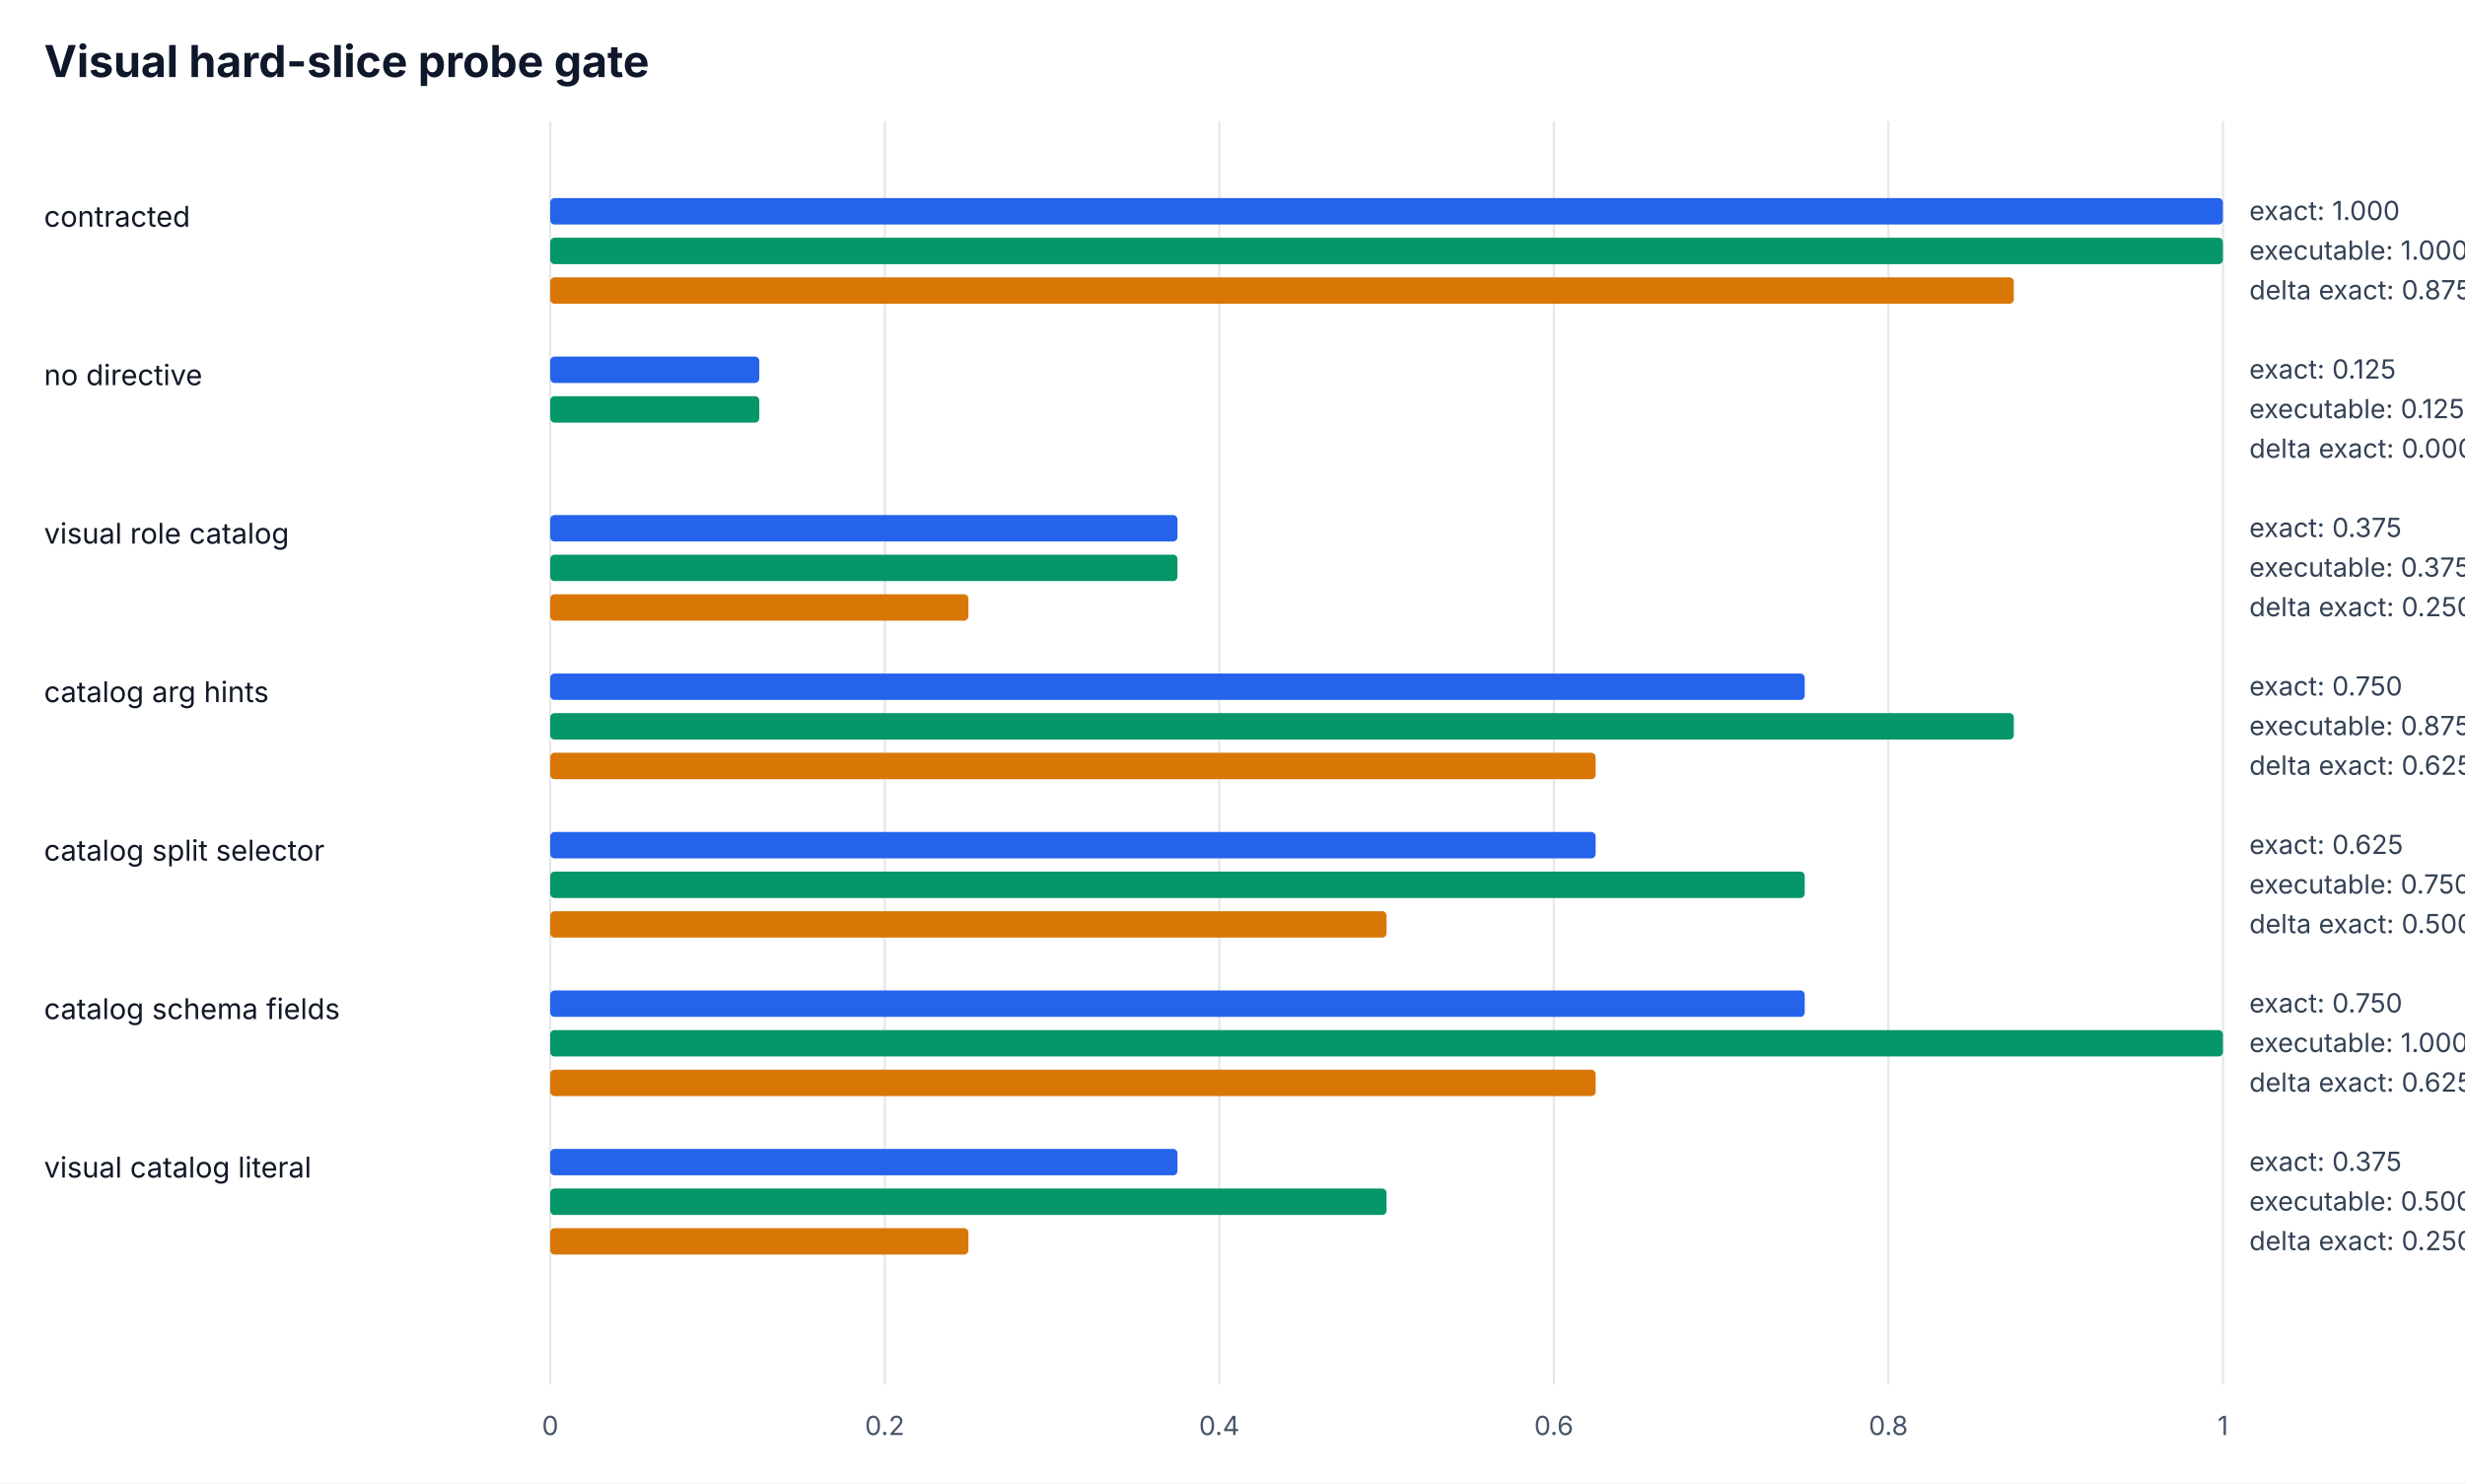
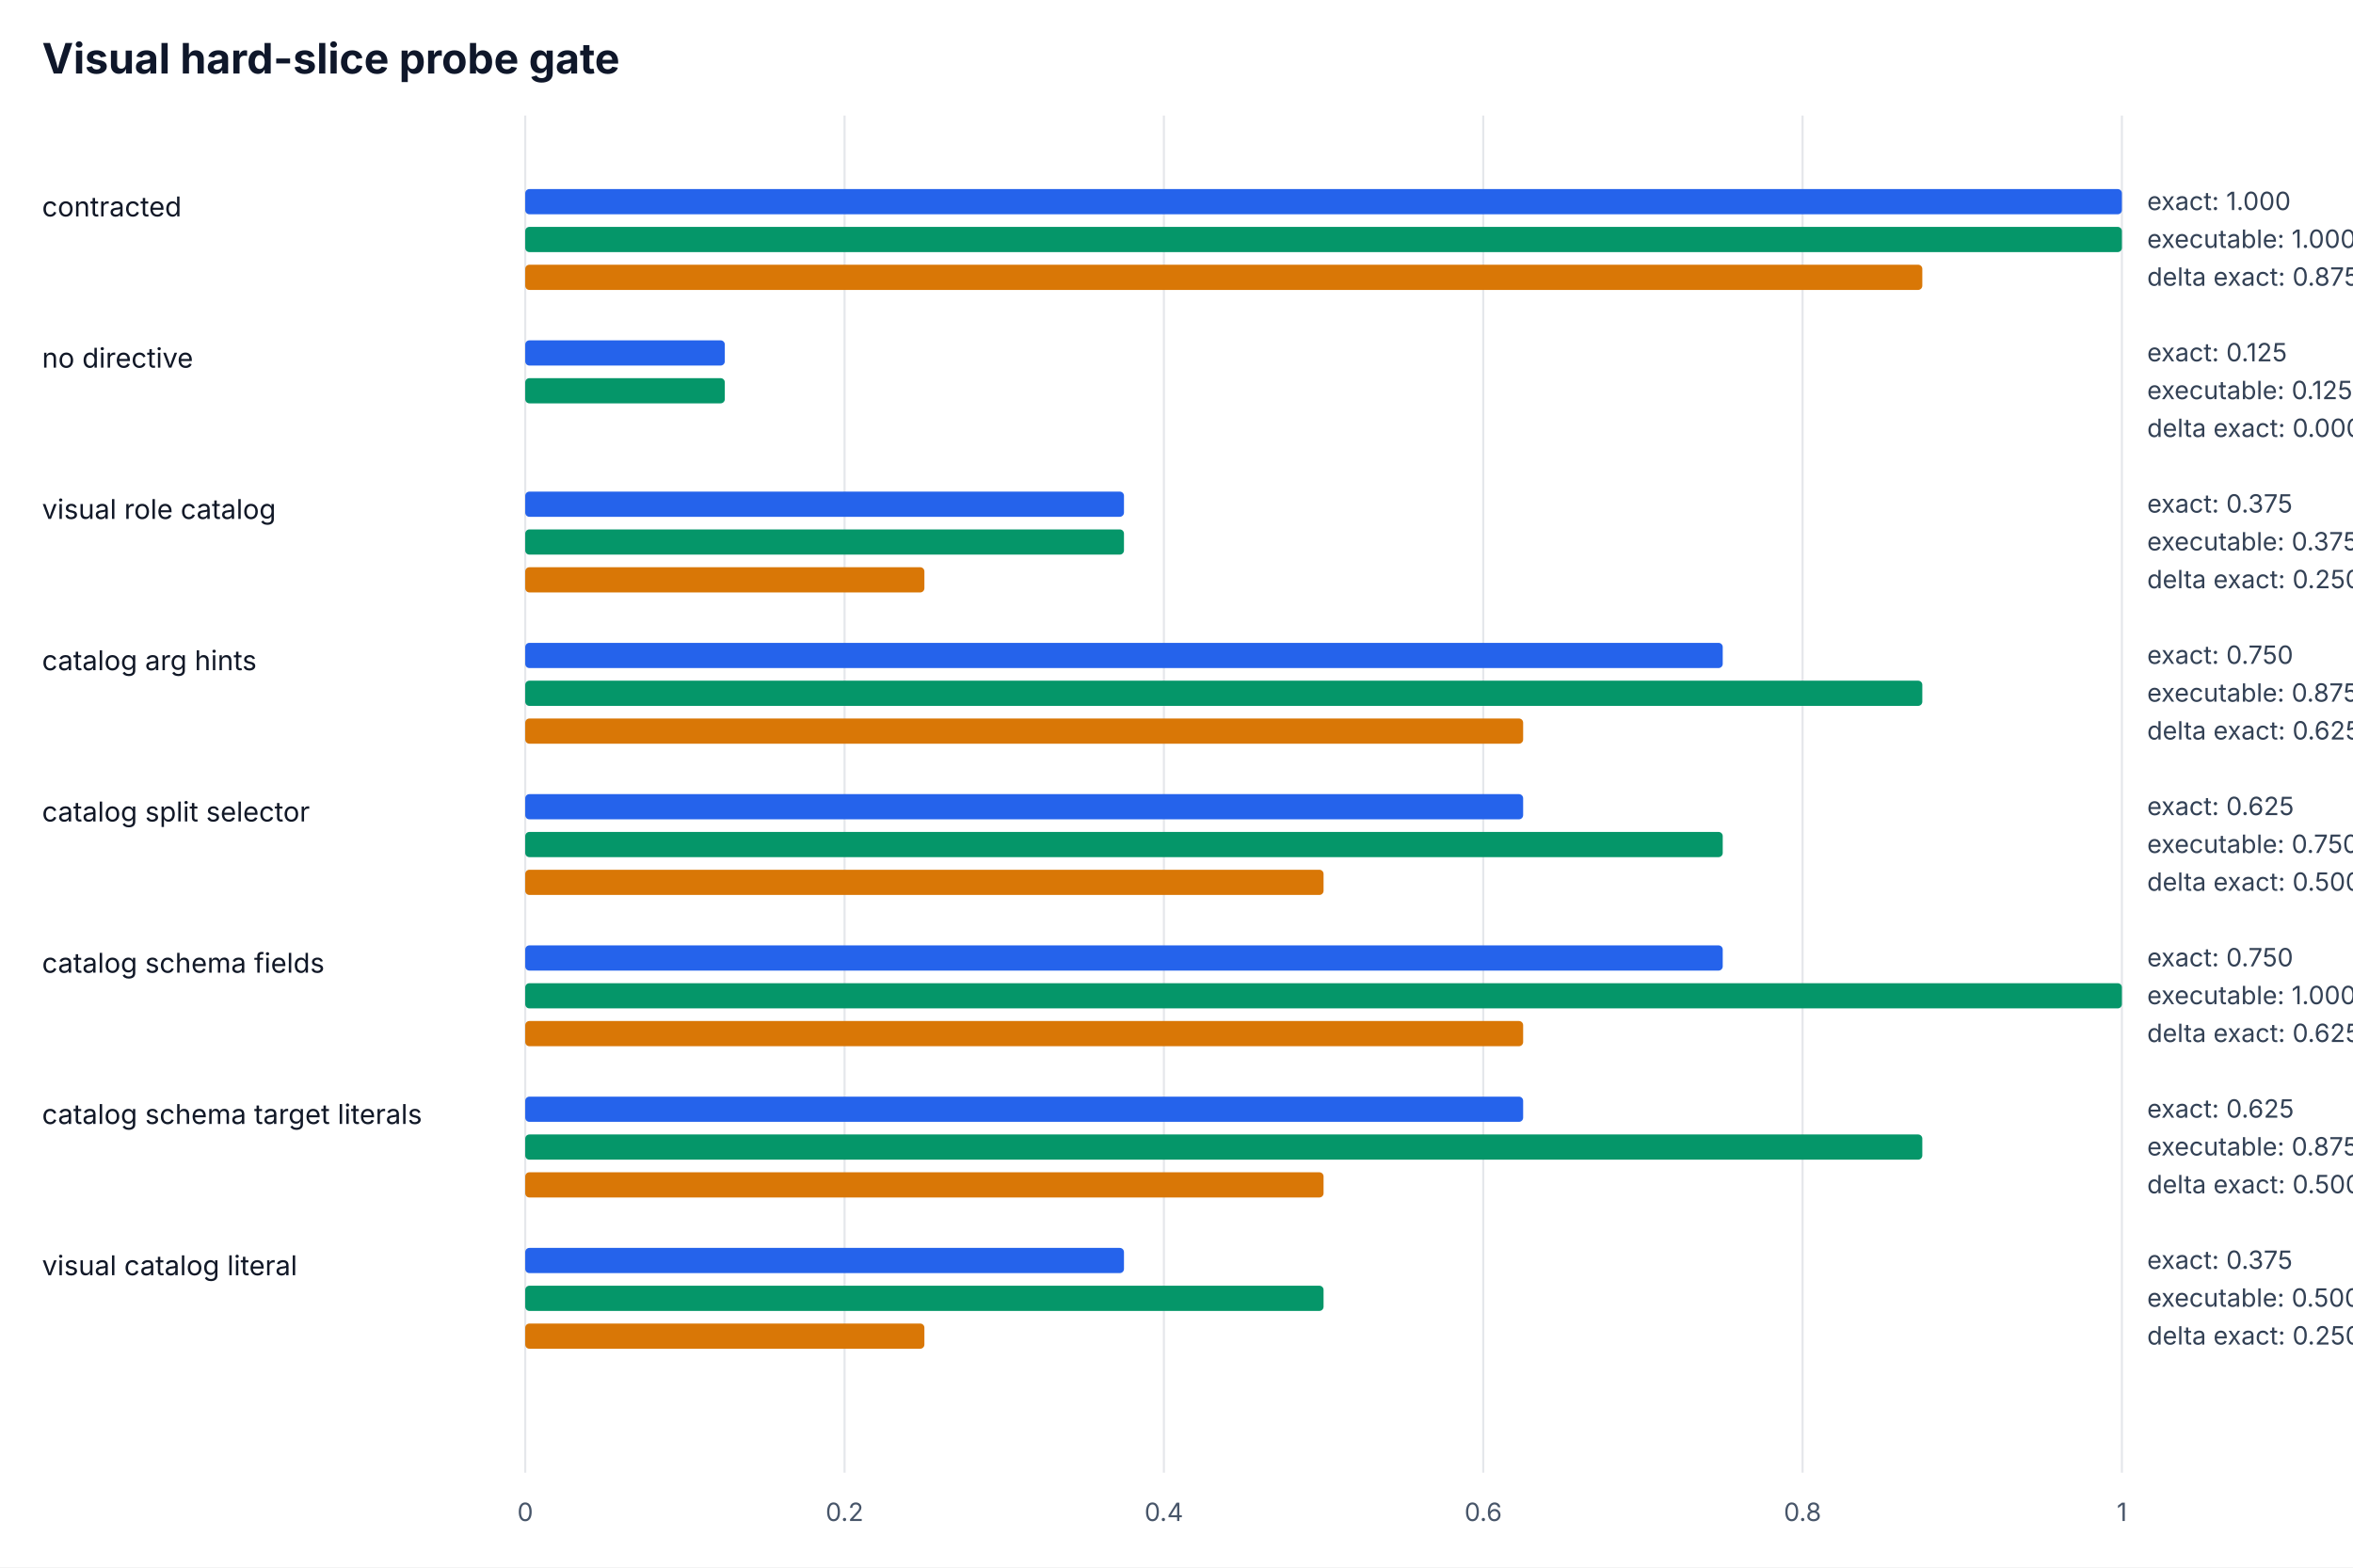
- <svg xmlns="http://www.w3.org/2000/svg" width="1120" height="674" viewBox="0 0 1120 674">
+ <svg xmlns="http://www.w3.org/2000/svg" width="1120" height="746" viewBox="0 0 1120 746">
  <rect width="100%" height="100%" fill="#FFFFFF" />
  <text x="20" y="35" font-size="20" font-family="Inter, Arial, sans-serif" font-weight="700" fill="#0F172A">Visual hard-slice probe gate</text>
  <style>text{font-family:Inter,Arial,sans-serif}</style>
-   <line x1="250.0" y1="55" x2="250.0" y2="629" stroke="#E5E7EB" stroke-width="1" />
-   <text x="250.0" y="652" text-anchor="middle" font-size="12" fill="#475569">0</text>
-   <line x1="402.0" y1="55" x2="402.0" y2="629" stroke="#E5E7EB" stroke-width="1" />
-   <text x="402.0" y="652" text-anchor="middle" font-size="12" fill="#475569">0.2</text>
-   <line x1="554.0" y1="55" x2="554.0" y2="629" stroke="#E5E7EB" stroke-width="1" />
-   <text x="554.0" y="652" text-anchor="middle" font-size="12" fill="#475569">0.4</text>
-   <line x1="706.0" y1="55" x2="706.0" y2="629" stroke="#E5E7EB" stroke-width="1" />
-   <text x="706.0" y="652" text-anchor="middle" font-size="12" fill="#475569">0.6</text>
-   <line x1="858.0" y1="55" x2="858.0" y2="629" stroke="#E5E7EB" stroke-width="1" />
-   <text x="858.0" y="652" text-anchor="middle" font-size="12" fill="#475569">0.8</text>
-   <line x1="1010.0" y1="55" x2="1010.0" y2="629" stroke="#E5E7EB" stroke-width="1" />
-   <text x="1010.0" y="652" text-anchor="middle" font-size="12" fill="#475569">1</text>
+   <line x1="250.0" y1="55" x2="250.0" y2="701" stroke="#E5E7EB" stroke-width="1" />
+   <text x="250.0" y="724" text-anchor="middle" font-size="12" fill="#475569">0</text>
+   <line x1="402.0" y1="55" x2="402.0" y2="701" stroke="#E5E7EB" stroke-width="1" />
+   <text x="402.0" y="724" text-anchor="middle" font-size="12" fill="#475569">0.2</text>
+   <line x1="554.0" y1="55" x2="554.0" y2="701" stroke="#E5E7EB" stroke-width="1" />
+   <text x="554.0" y="724" text-anchor="middle" font-size="12" fill="#475569">0.4</text>
+   <line x1="706.0" y1="55" x2="706.0" y2="701" stroke="#E5E7EB" stroke-width="1" />
+   <text x="706.0" y="724" text-anchor="middle" font-size="12" fill="#475569">0.6</text>
+   <line x1="858.0" y1="55" x2="858.0" y2="701" stroke="#E5E7EB" stroke-width="1" />
+   <text x="858.0" y="724" text-anchor="middle" font-size="12" fill="#475569">0.8</text>
+   <line x1="1010.0" y1="55" x2="1010.0" y2="701" stroke="#E5E7EB" stroke-width="1" />
+   <text x="1010.0" y="724" text-anchor="middle" font-size="12" fill="#475569">1</text>
  <text x="20" y="103" font-size="13" fill="#111827">contracted</text>
  <rect x="250" y="90" width="760.0" height="12" rx="2" fill="#2563EB" />
  <text x="1022" y="100" font-size="12" fill="#334155">exact: 1.000</text>
  <rect x="250" y="108" width="760.0" height="12" rx="2" fill="#059669" />
  <text x="1022" y="118" font-size="12" fill="#334155">executable: 1.000</text>
  <rect x="250" y="126" width="665.0" height="12" rx="2" fill="#D97706" />
  <text x="1022" y="136" font-size="12" fill="#334155">delta exact: 0.875</text>
  <text x="20" y="175" font-size="13" fill="#111827">no directive</text>
  <rect x="250" y="162" width="95.0" height="12" rx="2" fill="#2563EB" />
  <text x="1022" y="172" font-size="12" fill="#334155">exact: 0.125</text>
  <rect x="250" y="180" width="95.0" height="12" rx="2" fill="#059669" />
  <text x="1022" y="190" font-size="12" fill="#334155">executable: 0.125</text>
  <rect x="250" y="198" width="0.0" height="12" rx="2" fill="#D97706" />
  <text x="1022" y="208" font-size="12" fill="#334155">delta exact: 0.000</text>
  <text x="20" y="247" font-size="13" fill="#111827">visual role catalog</text>
  <rect x="250" y="234" width="285.0" height="12" rx="2" fill="#2563EB" />
  <text x="1022" y="244" font-size="12" fill="#334155">exact: 0.375</text>
  <rect x="250" y="252" width="285.0" height="12" rx="2" fill="#059669" />
  <text x="1022" y="262" font-size="12" fill="#334155">executable: 0.375</text>
  <rect x="250" y="270" width="190.0" height="12" rx="2" fill="#D97706" />
  <text x="1022" y="280" font-size="12" fill="#334155">delta exact: 0.250</text>
  <text x="20" y="319" font-size="13" fill="#111827">catalog arg hints</text>
  <rect x="250" y="306" width="570.0" height="12" rx="2" fill="#2563EB" />
  <text x="1022" y="316" font-size="12" fill="#334155">exact: 0.750</text>
  <rect x="250" y="324" width="665.0" height="12" rx="2" fill="#059669" />
  <text x="1022" y="334" font-size="12" fill="#334155">executable: 0.875</text>
  <rect x="250" y="342" width="475.0" height="12" rx="2" fill="#D97706" />
  <text x="1022" y="352" font-size="12" fill="#334155">delta exact: 0.625</text>
  <text x="20" y="391" font-size="13" fill="#111827">catalog split selector</text>
  <rect x="250" y="378" width="475.0" height="12" rx="2" fill="#2563EB" />
  <text x="1022" y="388" font-size="12" fill="#334155">exact: 0.625</text>
  <rect x="250" y="396" width="570.0" height="12" rx="2" fill="#059669" />
  <text x="1022" y="406" font-size="12" fill="#334155">executable: 0.750</text>
  <rect x="250" y="414" width="380.0" height="12" rx="2" fill="#D97706" />
  <text x="1022" y="424" font-size="12" fill="#334155">delta exact: 0.500</text>
  <text x="20" y="463" font-size="13" fill="#111827">catalog schema fields</text>
  <rect x="250" y="450" width="570.0" height="12" rx="2" fill="#2563EB" />
  <text x="1022" y="460" font-size="12" fill="#334155">exact: 0.750</text>
  <rect x="250" y="468" width="760.0" height="12" rx="2" fill="#059669" />
  <text x="1022" y="478" font-size="12" fill="#334155">executable: 1.000</text>
  <rect x="250" y="486" width="475.0" height="12" rx="2" fill="#D97706" />
  <text x="1022" y="496" font-size="12" fill="#334155">delta exact: 0.625</text>
-   <text x="20" y="535" font-size="13" fill="#111827">visual catalog literal</text>
-   <rect x="250" y="522" width="285.0" height="12" rx="2" fill="#2563EB" />
-   <text x="1022" y="532" font-size="12" fill="#334155">exact: 0.375</text>
-   <rect x="250" y="540" width="380.0" height="12" rx="2" fill="#059669" />
-   <text x="1022" y="550" font-size="12" fill="#334155">executable: 0.500</text>
-   <rect x="250" y="558" width="190.0" height="12" rx="2" fill="#D97706" />
-   <text x="1022" y="568" font-size="12" fill="#334155">delta exact: 0.250</text>
+   <text x="20" y="535" font-size="13" fill="#111827">catalog schema target literals</text>
+   <rect x="250" y="522" width="475.0" height="12" rx="2" fill="#2563EB" />
+   <text x="1022" y="532" font-size="12" fill="#334155">exact: 0.625</text>
+   <rect x="250" y="540" width="665.0" height="12" rx="2" fill="#059669" />
+   <text x="1022" y="550" font-size="12" fill="#334155">executable: 0.875</text>
+   <rect x="250" y="558" width="380.0" height="12" rx="2" fill="#D97706" />
+   <text x="1022" y="568" font-size="12" fill="#334155">delta exact: 0.500</text>
+   <text x="20" y="607" font-size="13" fill="#111827">visual catalog literal</text>
+   <rect x="250" y="594" width="285.0" height="12" rx="2" fill="#2563EB" />
+   <text x="1022" y="604" font-size="12" fill="#334155">exact: 0.375</text>
+   <rect x="250" y="612" width="380.0" height="12" rx="2" fill="#059669" />
+   <text x="1022" y="622" font-size="12" fill="#334155">executable: 0.500</text>
+   <rect x="250" y="630" width="190.0" height="12" rx="2" fill="#D97706" />
+   <text x="1022" y="640" font-size="12" fill="#334155">delta exact: 0.250</text>
</svg>
